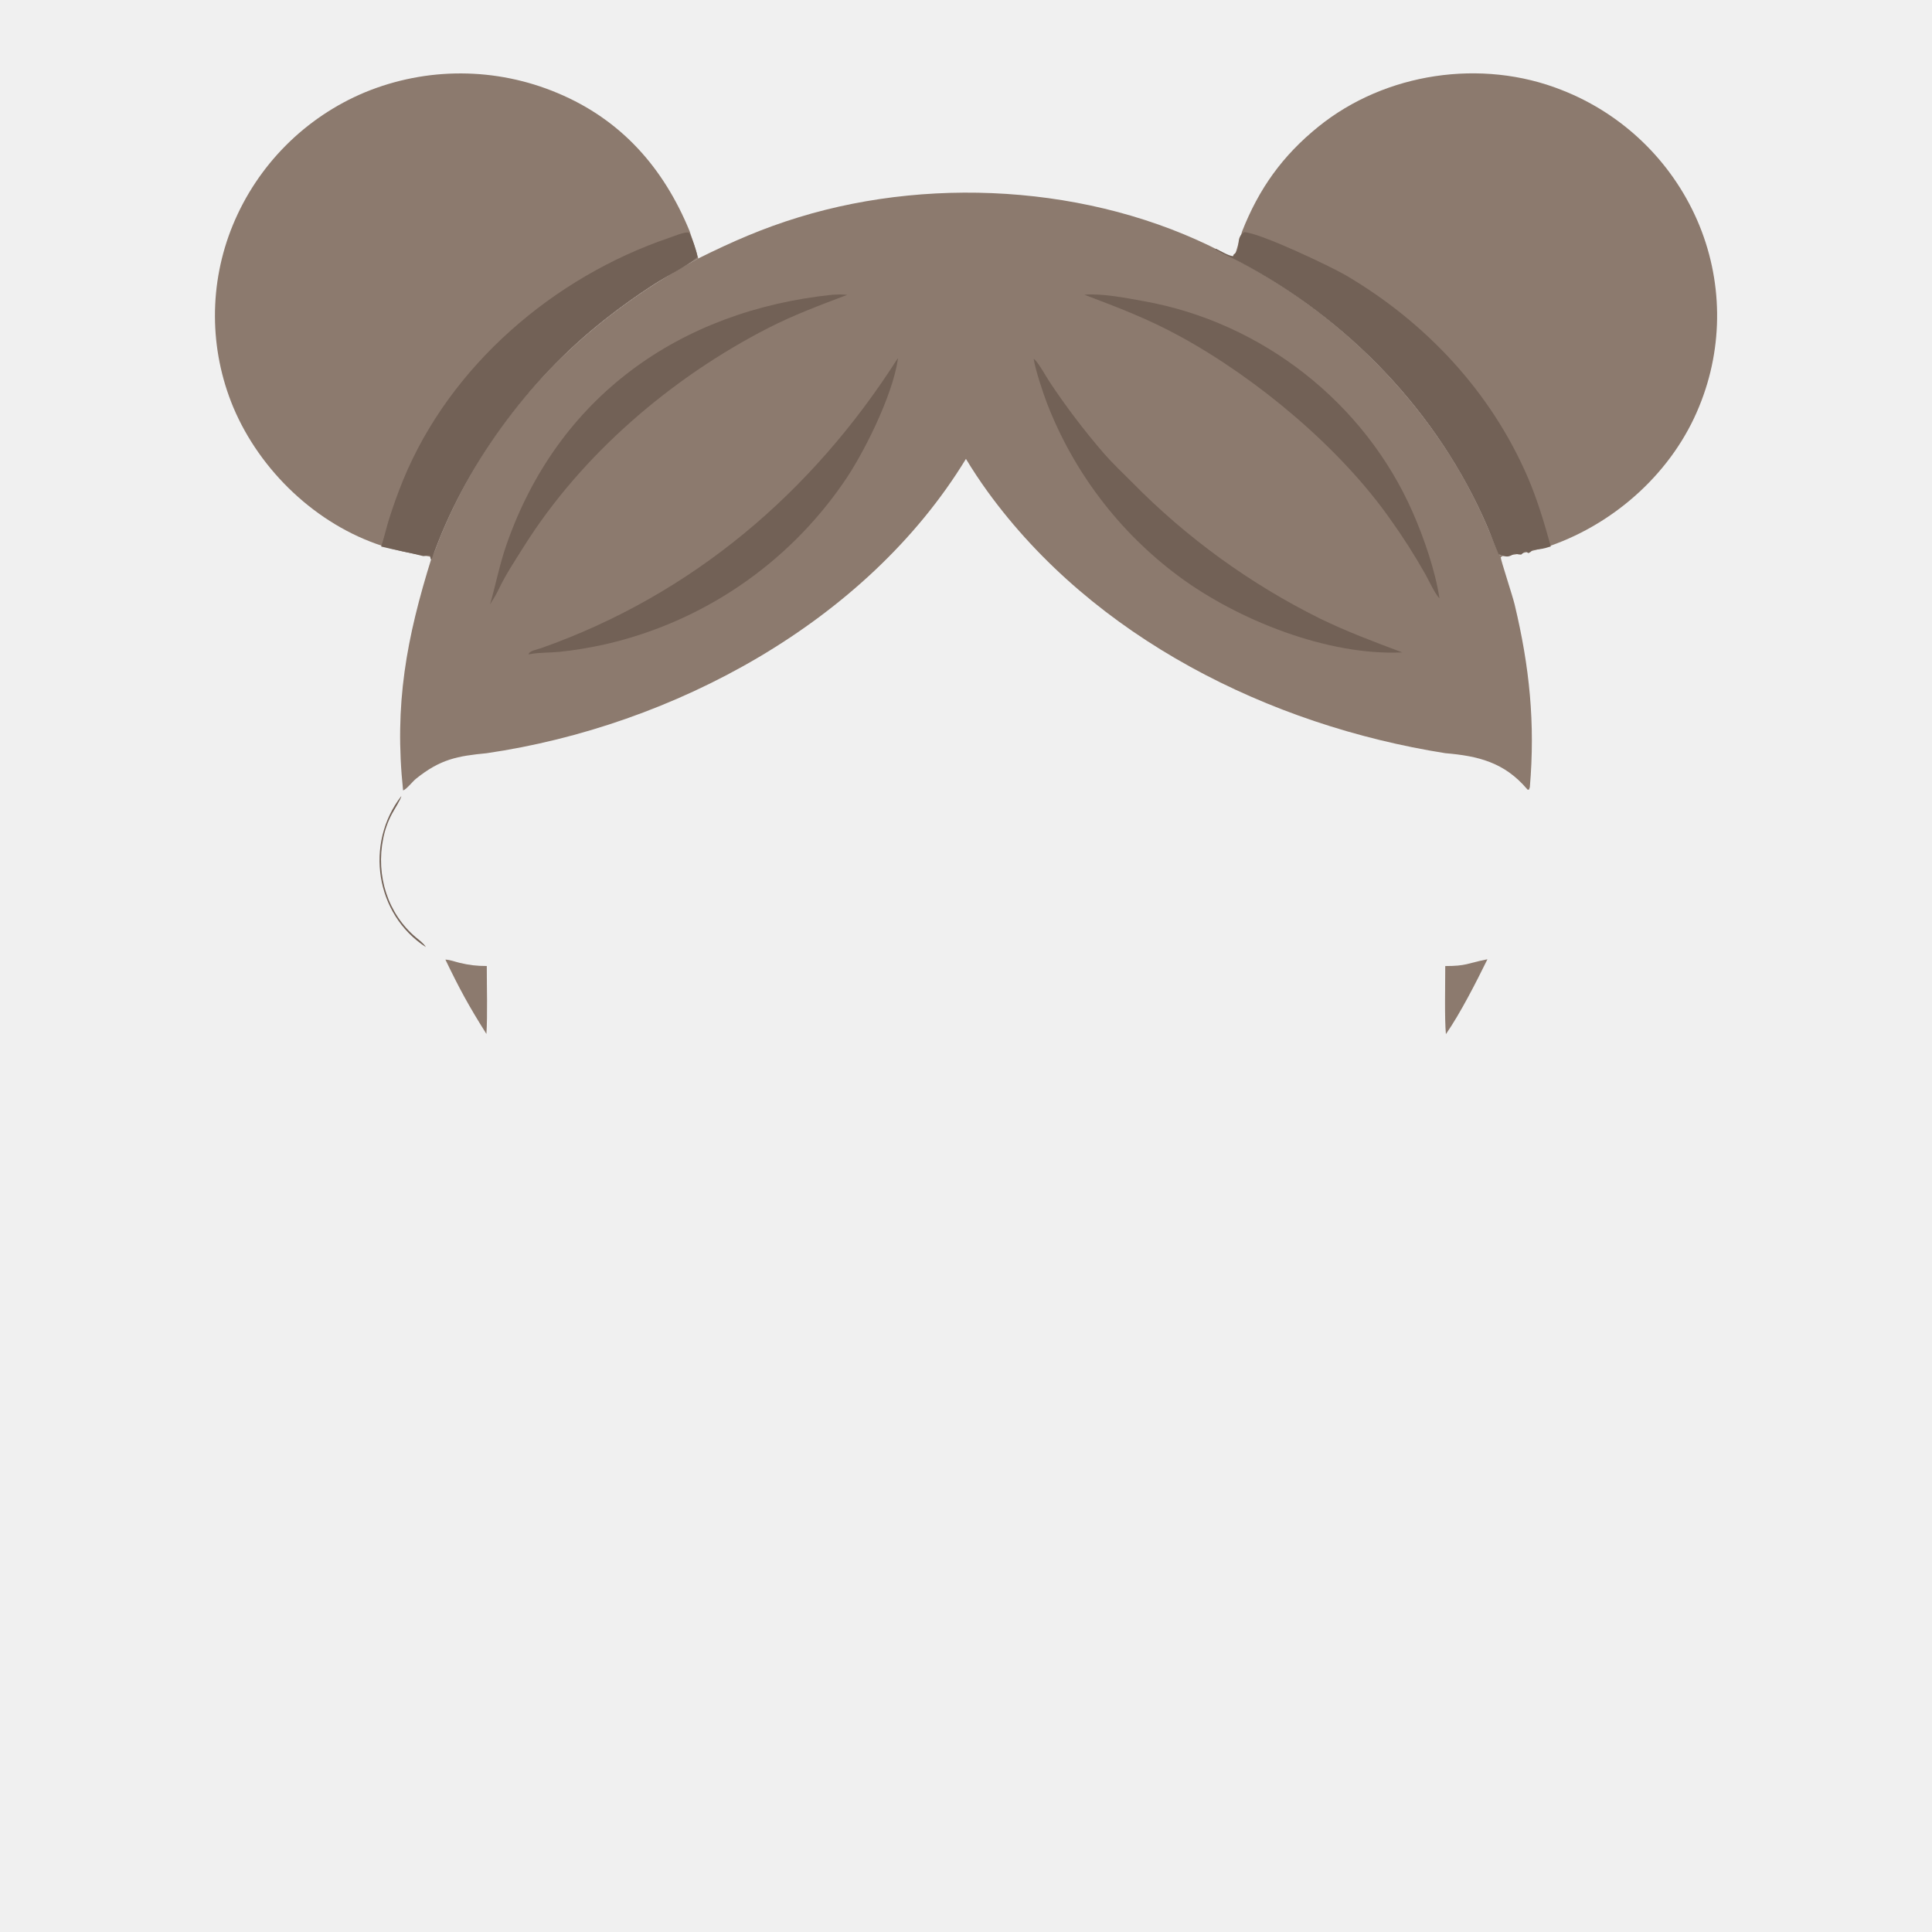
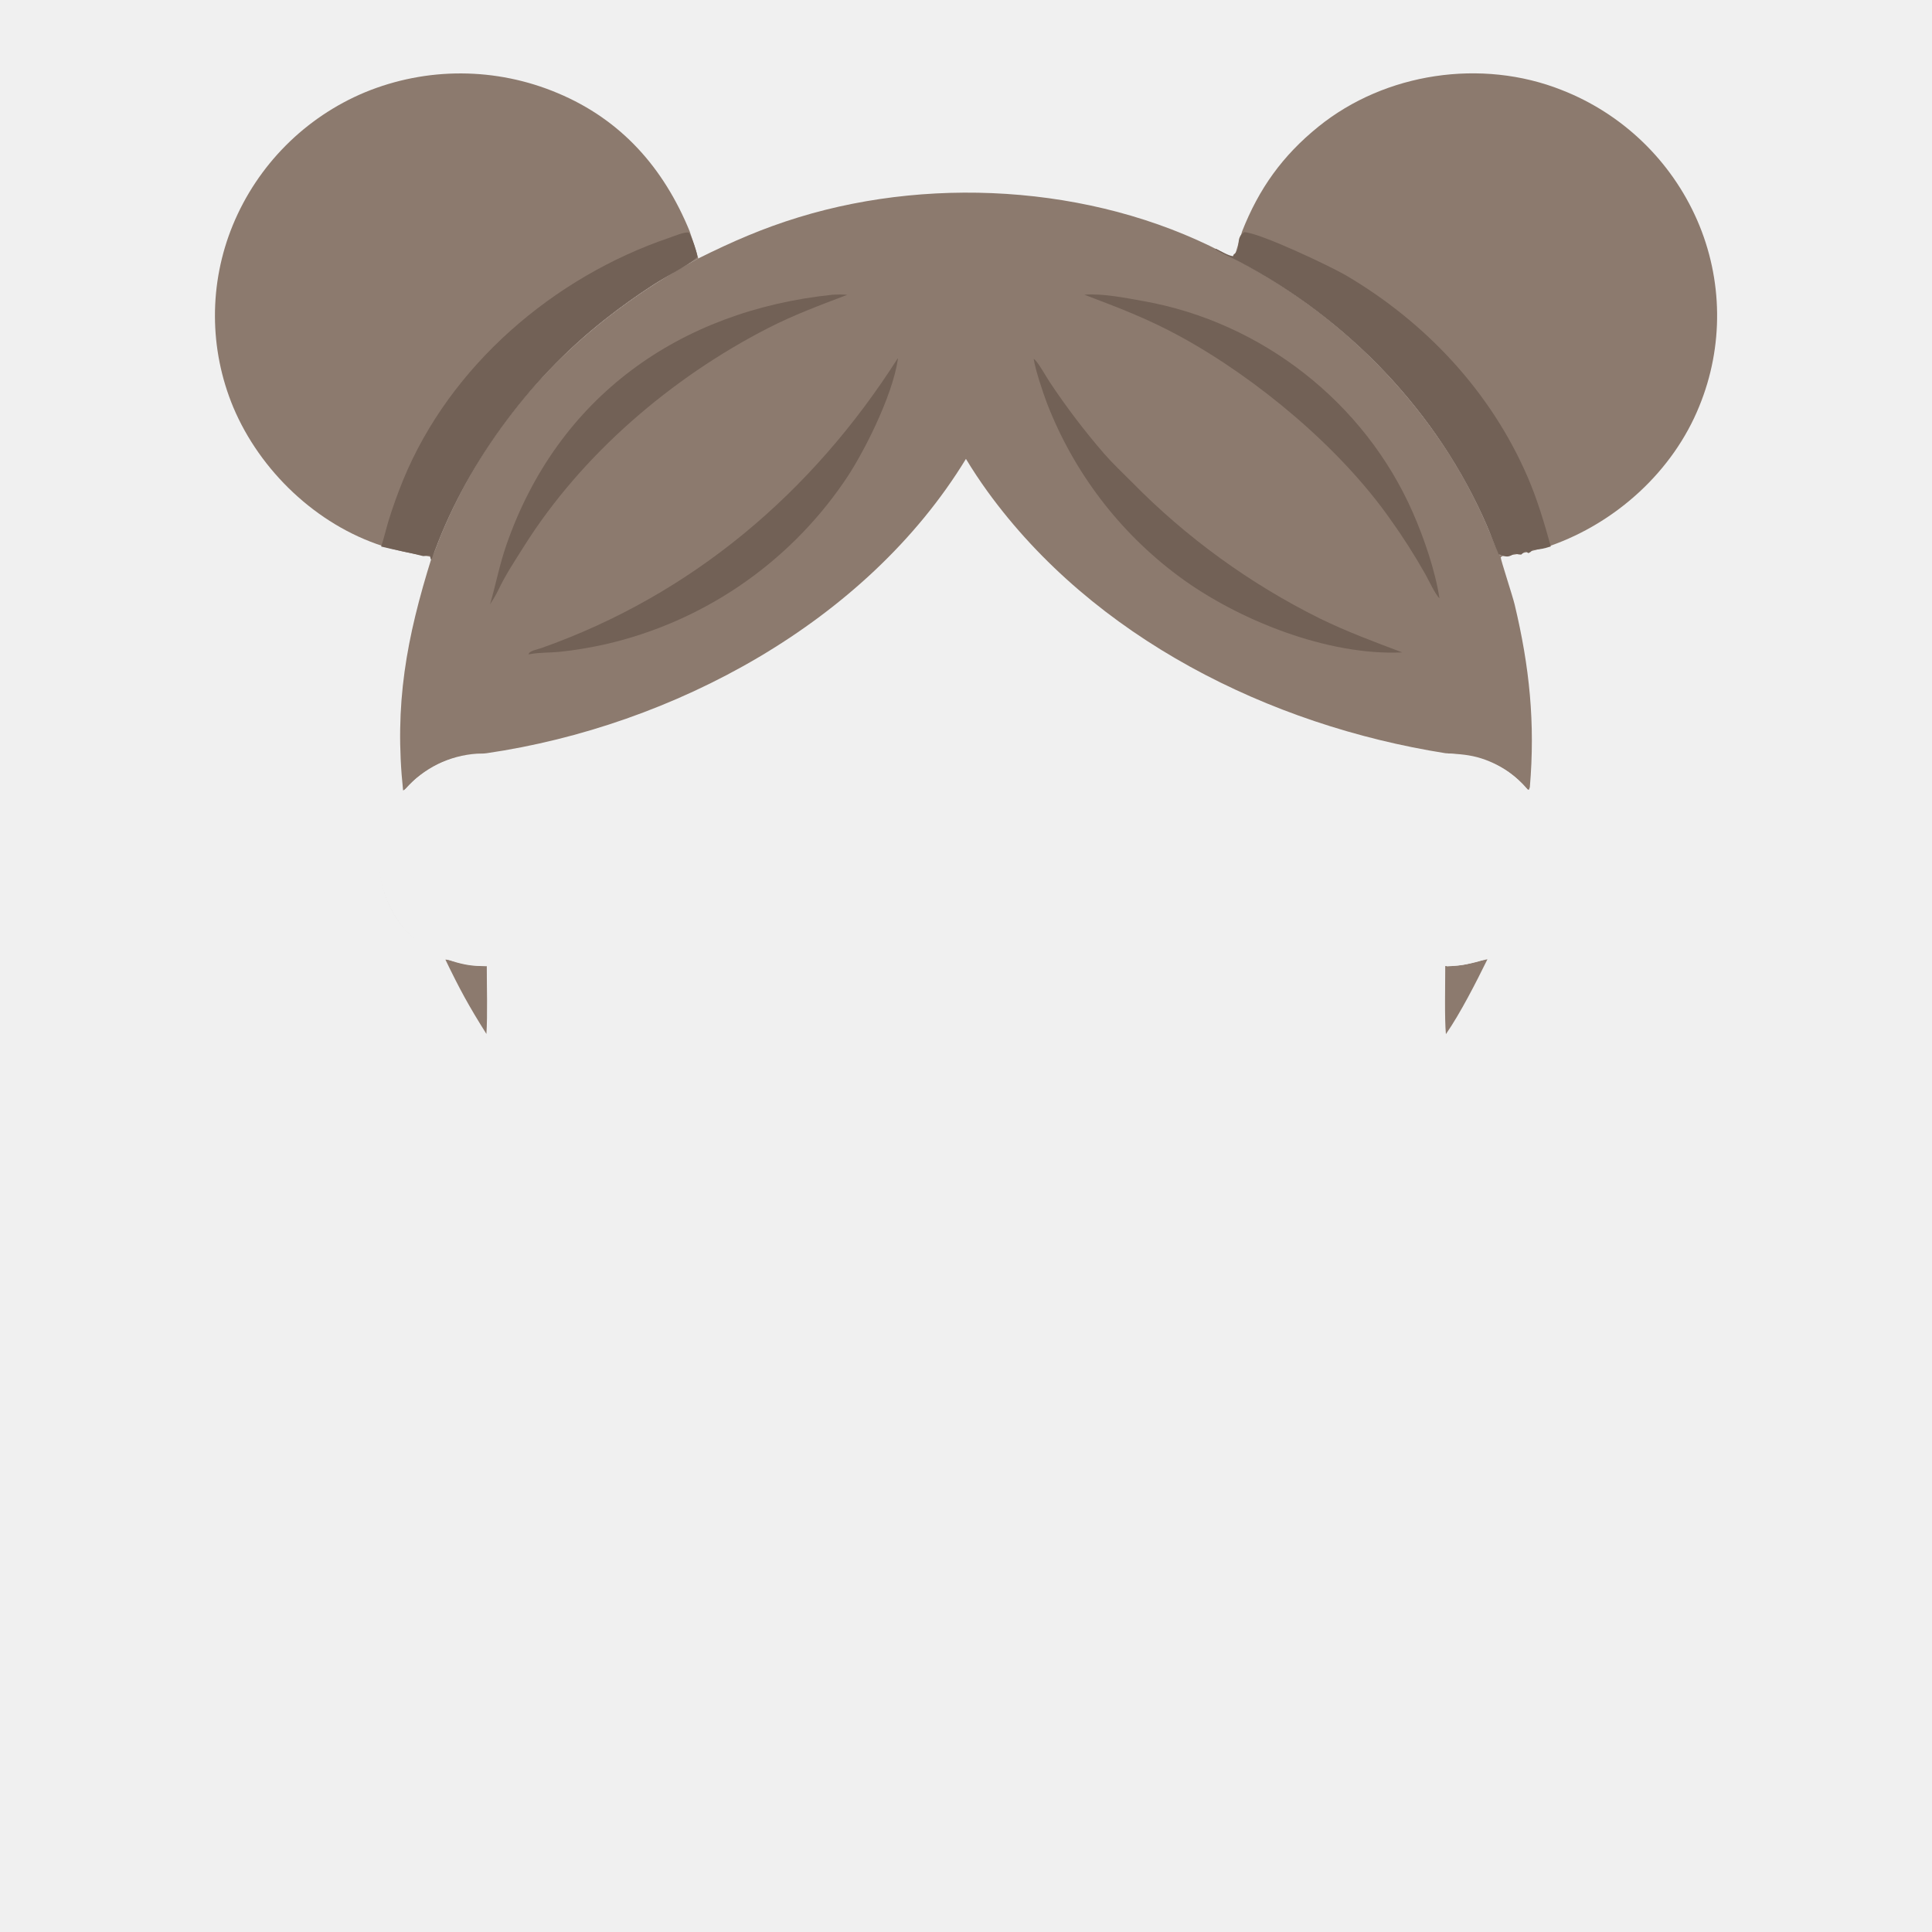
<svg xmlns="http://www.w3.org/2000/svg" version="1.1" viewBox="0 0 2048 2048" width="1024" height="1024">
-   <path transform="translate(0,0)" fill="rgb(140,122,110)" d="M 740.226 273.951 C 776.422 256.028 808.141 242.092 846.836 230.259 C 994.781 185.017 1171.79 198.108 1308.08 273.997 C 1392.25 317.366 1464.87 380.194 1519.89 457.263 C 1544.74 491.991 1565.34 529.573 1581.25 569.204 C 1583.25 574.084 1586.75 583.716 1589.83 588.478 C 1590.87 588.807 1591.9 589.136 1592.93 589.465 L 1590.79 590.719 C 1591.07 594.352 1603.36 631.506 1605.58 640.789 C 1621.41 706.964 1627.48 766.474 1621.7 834.446 L 1620.8 837.051 L 1619.29 837.072 L 1618.59 836.238 C 1594.5 808.018 1566.8 801.356 1532.01 798.408 C 1345.66 768.875 1159.33 676.212 1046.83 521.033 C 1038.73 509.826 1031.09 498.288 1023.94 486.45 C 918.24 659.837 713.283 769.572 515.945 798.429 C 484.965 801.43 466.877 804.686 441.059 825.43 C 437.242 828.496 430.881 836.826 427.291 837.906 C 417.684 746.685 430.811 676.546 457.793 590.38 C 460.893 584.968 464.163 575.051 466.645 569.003 C 520.463 437.811 616.498 340.657 740.226 273.951 z" />
-   <path transform="translate(0,0)" fill="rgb(140,122,110)" d="M 405.521 578.791 C 335.476 556.175 275.682 499.152 247.29 431.71 C 221.542 369.957 221.366 300.507 246.8 238.624 C 273.015 174.995 323.398 124.362 386.898 97.834 C 452.378 70.875 525.914 71.185 591.166 98.695 C 658.977 127.12 703.617 178.204 731.081 245.162 C 734.304 254.814 737.458 264.142 740.226 273.951 C 616.498 340.657 520.463 437.811 466.645 569.003 C 464.163 575.051 460.893 584.968 457.793 590.38 C 439.37 587.327 423.424 584.428 405.521 578.791 z" />
-   <path transform="translate(0,0)" fill="rgb(140,122,110)" d="M 1316.75 245.119 C 1334.6 199.893 1359.47 165.051 1397.57 134.259 C 1468.43 76.975 1570.61 61.797 1655.34 95.368 C 1719.73 120.478 1771.47 170.193 1799.13 233.529 C 1826.47 296.222 1827.26 367.317 1801.31 430.598 C 1773.44 499.575 1713.11 554.101 1643.3 578.626 C 1627.7 583.429 1609.26 588.09 1592.93 589.465 C 1591.9 589.136 1590.87 588.807 1589.83 588.478 C 1586.75 583.716 1583.25 574.084 1581.25 569.204 C 1565.34 529.573 1544.74 491.991 1519.89 457.263 C 1464.87 380.194 1392.25 317.366 1308.08 273.997 C 1310.89 264.348 1313.78 254.722 1316.75 245.119 z" />
-   <path transform="translate(0,0)" fill="rgb(140,122,110)" d="M 1532.02 1024.05 C 1554.64 1024.05 1555.61 1021.09 1574.96 1017.23 L 1576.74 1016.89 C 1564.85 1041.06 1548.2 1073.87 1532.72 1096.25 C 1531.17 1080.08 1532.06 1042.02 1532.02 1024.05 z" />
-   <path transform="translate(0,0)" fill="rgb(140,122,110)" d="M 472.133 1017.21 C 477.541 1017.53 481.73 1019.31 487.047 1020.6 C 497.192 1023.04 505.621 1024.04 516.013 1024.01 C 515.976 1044.41 516.92 1076.45 515.622 1096.03 C 496.859 1066.26 487.323 1048.69 472.133 1017.21 z" />
-   <path transform="translate(0,0)" fill="rgb(114,97,86)" d="M 404.035 579.352 C 406.749 571.546 409.236 560.811 411.704 552.544 C 416.288 537.716 421.524 523.096 427.396 508.728 C 477.227 387.53 586.917 293.644 709.648 252.002 C 714.437 250.377 725.547 245.607 730.045 246.529 C 732.666 248.373 740.316 271.483 738.997 272.616 C 725.801 283.944 708.178 291.598 693.025 301.264 C 674.824 313.026 657.203 325.661 640.223 339.127 C 559.551 402.809 491.384 495.619 457.533 592.94 L 456.554 592.743 C 456.415 591.616 455.922 589.755 455.653 588.588 C 453.634 588.518 449.479 589.717 448.541 589.471 C 433.962 585.648 418.568 582.994 404.035 579.352 z" />
-   <path transform="translate(0,0)" fill="rgb(114,97,86)" d="M 1318.86 246.115 C 1335.28 246.601 1410.98 282.606 1426.82 291.925 C 1511.43 341.71 1580.49 415.418 1619.5 505.976 C 1629.7 529.659 1637.11 554.614 1643.89 579.272 C 1635.6 581.858 1633.46 582.122 1624.75 582.882 C 1622.72 584.835 1622.6 585.277 1620.06 586.334 C 1618.18 584.928 1618.85 585.282 1616.62 584.407 C 1615.25 585.641 1613.94 586.735 1612.51 587.911 C 1609.26 588 1606.21 586.525 1604.54 587.196 C 1597.87 591.758 1595.73 589.777 1588.58 587.437 C 1584.14 578.049 1580.75 567.46 1576.58 557.793 C 1524.55 437.22 1429.17 337.978 1313.24 277.122 C 1305.07 272.833 1296.31 269.195 1288.42 264.468 L 1289.02 263.689 C 1293.29 265.987 1302.53 271.21 1307.04 271.55 C 1308.24 268.263 1307.8 270.382 1309.61 268.193 C 1315.45 261.133 1309.58 252.094 1318.86 246.115 z" />
-   <path transform="translate(0,0)" fill="rgb(114,97,86)" d="M 951.666 379.8 C 951.718 380.081 951.77 380.363 951.821 380.645 C 946.07 420.073 914.603 482.376 894.39 511.22 C 834.689 598.089 744.546 659.375 641.807 682.94 C 625.764 686.477 609.232 689.344 592.881 690.985 C 582.344 692.043 572.311 691.471 561.776 693.414 L 560.346 693.688 C 560.469 689.986 569.844 688.392 573.522 687.093 C 733.732 630.49 861.086 522.012 951.666 379.8 z" />
-   <path transform="translate(0,0)" fill="rgb(114,97,86)" d="M 1095.76 380.443 C 1099.34 381.934 1109.04 399.421 1112.32 404.389 C 1130.11 431.226 1149.61 456.895 1170.69 481.238 C 1178.93 490.695 1190.64 501.843 1199.77 510.983 C 1257.68 569.993 1325.06 618.886 1399.12 655.635 C 1427.18 669.343 1457.25 680.627 1486.48 691.572 C 1407.51 695.315 1311.83 657.207 1249.16 610.621 C 1186.33 563.88 1138.01 500.316 1109.78 427.275 C 1105.73 416.672 1097.41 391.754 1095.76 380.443 z" />
-   <path transform="translate(0,0)" fill="rgb(114,97,86)" d="M 882.774 312.396 C 889.003 312.084 891.841 312.026 898.146 312.543 C 869.345 323.458 841.055 333.985 813.662 348.064 C 711.676 400.482 616.675 481.693 555.394 579.198 C 545.58 594.813 536.25 608.694 528.26 625.397 C 525.423 631.204 522.897 635.197 519.468 640.658 C 525.498 619.878 529.565 598.497 536.693 577.939 C 591.133 420.92 720.177 329.2 882.774 312.396 z" />
-   <path transform="translate(0,0)" fill="rgb(114,97,86)" d="M 1149.49 312.408 C 1168.76 310.805 1193.71 315.919 1212.27 319.22 C 1337.48 341.494 1446.5 426.658 1497.63 543.243 C 1509.49 570.28 1521.41 604.936 1525.9 634.13 C 1521.95 631.058 1514.27 614.632 1511.21 609.173 C 1499.75 588.823 1487.18 569.113 1473.57 550.13 C 1420.28 474.368 1332.25 401.005 1251.1 356.678 C 1216.17 337.601 1186.22 326.413 1149.49 312.408 z" />
-   <path transform="translate(0,0)" fill="rgb(114,97,86)" d="M 425.361 843.92 C 425.41 846.56 417.371 859.066 415.318 863.039 C 411.056 871.146 407.993 879.829 406.225 888.816 C 398.225 928.081 410.966 968.763 441.38 994.071 C 444.769 996.891 449.252 1000.15 451.413 1003.91 C 397.957 969.263 386.435 894.282 425.361 843.92 z" />
+   <defs>
+     <mask id="facehole" maskUnits="userSpaceOnUse" x="0" y="0" width="2048" height="2048">
+       <rect x="0" y="0" width="2048" height="2048" fill="white" />
+       <path d="M 1533.68 798.613 C 1546.66 799.32 1557.8 799.941 1570.34 803.954 C 1618.2 819.269 1649.18 867.189 1646.49 917.096 C 1644.85 947.316 1631.33 975.662 1608.87 995.951 C 1586.91 1015.66 1562.54 1022.9 1533.67 1024.41 L 1532.38 1022.5 C 1531.22 1004.78 1531.9 981.123 1531.9 962.89 L 1531.99 854.537 C 1532.01 838.109 1531.91 817.251 1532.3 800.538 C 1532.76 799.896 1533.22 799.255 1533.68 798.613 z" fill="black" />
+       <path d="M 515.884 1024.25 C 509.295 1024.06 502.266 1023.99 495.795 1022.87 C 407.909 1007.63 371.458 903.101 429.806 836.29 C 449.153 814.256 476.463 800.813 505.725 798.919 C 508.883 798.997 513.071 798.658 515.558 800.023 C 517.24 821.853 516.125 858.428 516.121 881.629 L 515.884 1024.25 z" fill="black" />
+     </mask>
+   </defs>
+   <g mask="url(#facehole)">
+     <path transform="translate(0,0)" fill="rgb(140,122,110)" d="M 740.226 273.951 C 776.422 256.028 808.141 242.092 846.836 230.259 C 994.781 185.017 1171.79 198.108 1308.08 273.997 C 1392.25 317.366 1464.87 380.194 1519.89 457.263 C 1544.74 491.991 1565.34 529.573 1581.25 569.204 C 1583.25 574.084 1586.75 583.716 1589.83 588.478 C 1590.87 588.807 1591.9 589.136 1592.93 589.465 L 1590.79 590.719 C 1591.07 594.352 1603.36 631.506 1605.58 640.789 C 1621.41 706.964 1627.48 766.474 1621.7 834.446 L 1620.8 837.051 L 1619.29 837.072 L 1618.59 836.238 C 1594.5 808.018 1566.8 801.356 1532.01 798.408 C 1345.66 768.875 1159.33 676.212 1046.83 521.033 C 1038.73 509.826 1031.09 498.288 1023.94 486.45 C 918.24 659.837 713.283 769.572 515.945 798.429 C 484.965 801.43 466.877 804.686 441.059 825.43 C 437.242 828.496 430.881 836.826 427.291 837.906 C 417.684 746.685 430.811 676.546 457.793 590.38 C 460.893 584.968 464.163 575.051 466.645 569.003 C 520.463 437.811 616.498 340.657 740.226 273.951 z" />
+     <path transform="translate(0,0)" fill="rgb(140,122,110)" d="M 405.521 578.791 C 335.476 556.175 275.682 499.152 247.29 431.71 C 221.542 369.957 221.366 300.507 246.8 238.624 C 273.015 174.995 323.398 124.362 386.898 97.834 C 452.378 70.875 525.914 71.185 591.166 98.695 C 658.977 127.12 703.617 178.204 731.081 245.162 C 734.304 254.814 737.458 264.142 740.226 273.951 C 616.498 340.657 520.463 437.811 466.645 569.003 C 464.163 575.051 460.893 584.968 457.793 590.38 C 439.37 587.327 423.424 584.428 405.521 578.791 z" />
+     <path transform="translate(0,0)" fill="rgb(140,122,110)" d="M 1316.75 245.119 C 1334.6 199.893 1359.47 165.051 1397.57 134.259 C 1468.43 76.975 1570.61 61.797 1655.34 95.368 C 1719.73 120.478 1771.47 170.193 1799.13 233.529 C 1826.47 296.222 1827.26 367.317 1801.31 430.598 C 1773.44 499.575 1713.11 554.101 1643.3 578.626 C 1627.7 583.429 1609.26 588.09 1592.93 589.465 C 1591.9 589.136 1590.87 588.807 1589.83 588.478 C 1586.75 583.716 1583.25 574.084 1581.25 569.204 C 1565.34 529.573 1544.74 491.991 1519.89 457.263 C 1464.87 380.194 1392.25 317.366 1308.08 273.997 C 1310.89 264.348 1313.78 254.722 1316.75 245.119 z" />
+     <path transform="translate(0,0)" fill="rgb(140,122,110)" d="M 1532.02 1024.05 C 1554.64 1024.05 1555.61 1021.09 1574.96 1017.23 L 1576.74 1016.89 C 1564.85 1041.06 1548.2 1073.87 1532.72 1096.25 C 1531.17 1080.08 1532.06 1042.02 1532.02 1024.05 z" />
+     <path transform="translate(0,0)" fill="rgb(140,122,110)" d="M 472.133 1017.21 C 477.541 1017.53 481.73 1019.31 487.047 1020.6 C 497.192 1023.04 505.621 1024.04 516.013 1024.01 C 515.976 1044.41 516.92 1076.45 515.622 1096.03 C 496.859 1066.26 487.323 1048.69 472.133 1017.21 z" />
+     <path transform="translate(0,0)" fill="rgb(114,97,86)" d="M 404.035 579.352 C 406.749 571.546 409.236 560.811 411.704 552.544 C 416.288 537.716 421.524 523.096 427.396 508.728 C 477.227 387.53 586.917 293.644 709.648 252.002 C 714.437 250.377 725.547 245.607 730.045 246.529 C 732.666 248.373 740.316 271.483 738.997 272.616 C 725.801 283.944 708.178 291.598 693.025 301.264 C 674.824 313.026 657.203 325.661 640.223 339.127 C 559.551 402.809 491.384 495.619 457.533 592.94 L 456.554 592.743 C 456.415 591.616 455.922 589.755 455.653 588.588 C 453.634 588.518 449.479 589.717 448.541 589.471 C 433.962 585.648 418.568 582.994 404.035 579.352 z" />
+     <path transform="translate(0,0)" fill="rgb(114,97,86)" d="M 1318.86 246.115 C 1335.28 246.601 1410.98 282.606 1426.82 291.925 C 1511.43 341.71 1580.49 415.418 1619.5 505.976 C 1629.7 529.659 1637.11 554.614 1643.89 579.272 C 1635.6 581.858 1633.46 582.122 1624.75 582.882 C 1622.72 584.835 1622.6 585.277 1620.06 586.334 C 1618.18 584.928 1618.85 585.282 1616.62 584.407 C 1615.25 585.641 1613.94 586.735 1612.51 587.911 C 1609.26 588 1606.21 586.525 1604.54 587.196 C 1597.87 591.758 1595.73 589.777 1588.58 587.437 C 1584.14 578.049 1580.75 567.46 1576.58 557.793 C 1524.55 437.22 1429.17 337.978 1313.24 277.122 C 1305.07 272.833 1296.31 269.195 1288.42 264.468 L 1289.02 263.689 C 1293.29 265.987 1302.53 271.21 1307.04 271.55 C 1308.24 268.263 1307.8 270.382 1309.61 268.193 C 1315.45 261.133 1309.58 252.094 1318.86 246.115 z" />
+     <path transform="translate(0,0)" fill="rgb(114,97,86)" d="M 951.666 379.8 C 951.718 380.081 951.77 380.363 951.821 380.645 C 946.07 420.073 914.603 482.376 894.39 511.22 C 834.689 598.089 744.546 659.375 641.807 682.94 C 625.764 686.477 609.232 689.344 592.881 690.985 C 582.344 692.043 572.311 691.471 561.776 693.414 L 560.346 693.688 C 560.469 689.986 569.844 688.392 573.522 687.093 C 733.732 630.49 861.086 522.012 951.666 379.8 z" />
+     <path transform="translate(0,0)" fill="rgb(114,97,86)" d="M 1095.76 380.443 C 1099.34 381.934 1109.04 399.421 1112.32 404.389 C 1130.11 431.226 1149.61 456.895 1170.69 481.238 C 1178.93 490.695 1190.64 501.843 1199.77 510.983 C 1257.68 569.993 1325.06 618.886 1399.12 655.635 C 1427.18 669.343 1457.25 680.627 1486.48 691.572 C 1407.51 695.315 1311.83 657.207 1249.16 610.621 C 1186.33 563.88 1138.01 500.316 1109.78 427.275 C 1105.73 416.672 1097.41 391.754 1095.76 380.443 z" />
+     <path transform="translate(0,0)" fill="rgb(114,97,86)" d="M 882.774 312.396 C 889.003 312.084 891.841 312.026 898.146 312.543 C 869.345 323.458 841.055 333.985 813.662 348.064 C 711.676 400.482 616.675 481.693 555.394 579.198 C 545.58 594.813 536.25 608.694 528.26 625.397 C 525.423 631.204 522.897 635.197 519.468 640.658 C 525.498 619.878 529.565 598.497 536.693 577.939 C 591.133 420.92 720.177 329.2 882.774 312.396 z" />
+     <path transform="translate(0,0)" fill="rgb(114,97,86)" d="M 1149.49 312.408 C 1168.76 310.805 1193.71 315.919 1212.27 319.22 C 1337.48 341.494 1446.5 426.658 1497.63 543.243 C 1509.49 570.28 1521.41 604.936 1525.9 634.13 C 1521.95 631.058 1514.27 614.632 1511.21 609.173 C 1499.75 588.823 1487.18 569.113 1473.57 550.13 C 1420.28 474.368 1332.25 401.005 1251.1 356.678 C 1216.17 337.601 1186.22 326.413 1149.49 312.408 z" />
+     <path transform="translate(0,0)" fill="rgb(114,97,86)" d="M 425.361 843.92 C 425.41 846.56 417.371 859.066 415.318 863.039 C 411.056 871.146 407.993 879.829 406.225 888.816 C 398.225 928.081 410.966 968.763 441.38 994.071 C 444.769 996.891 449.252 1000.15 451.413 1003.91 C 397.957 969.263 386.435 894.282 425.361 843.92 z" />
+   </g>
</svg>
